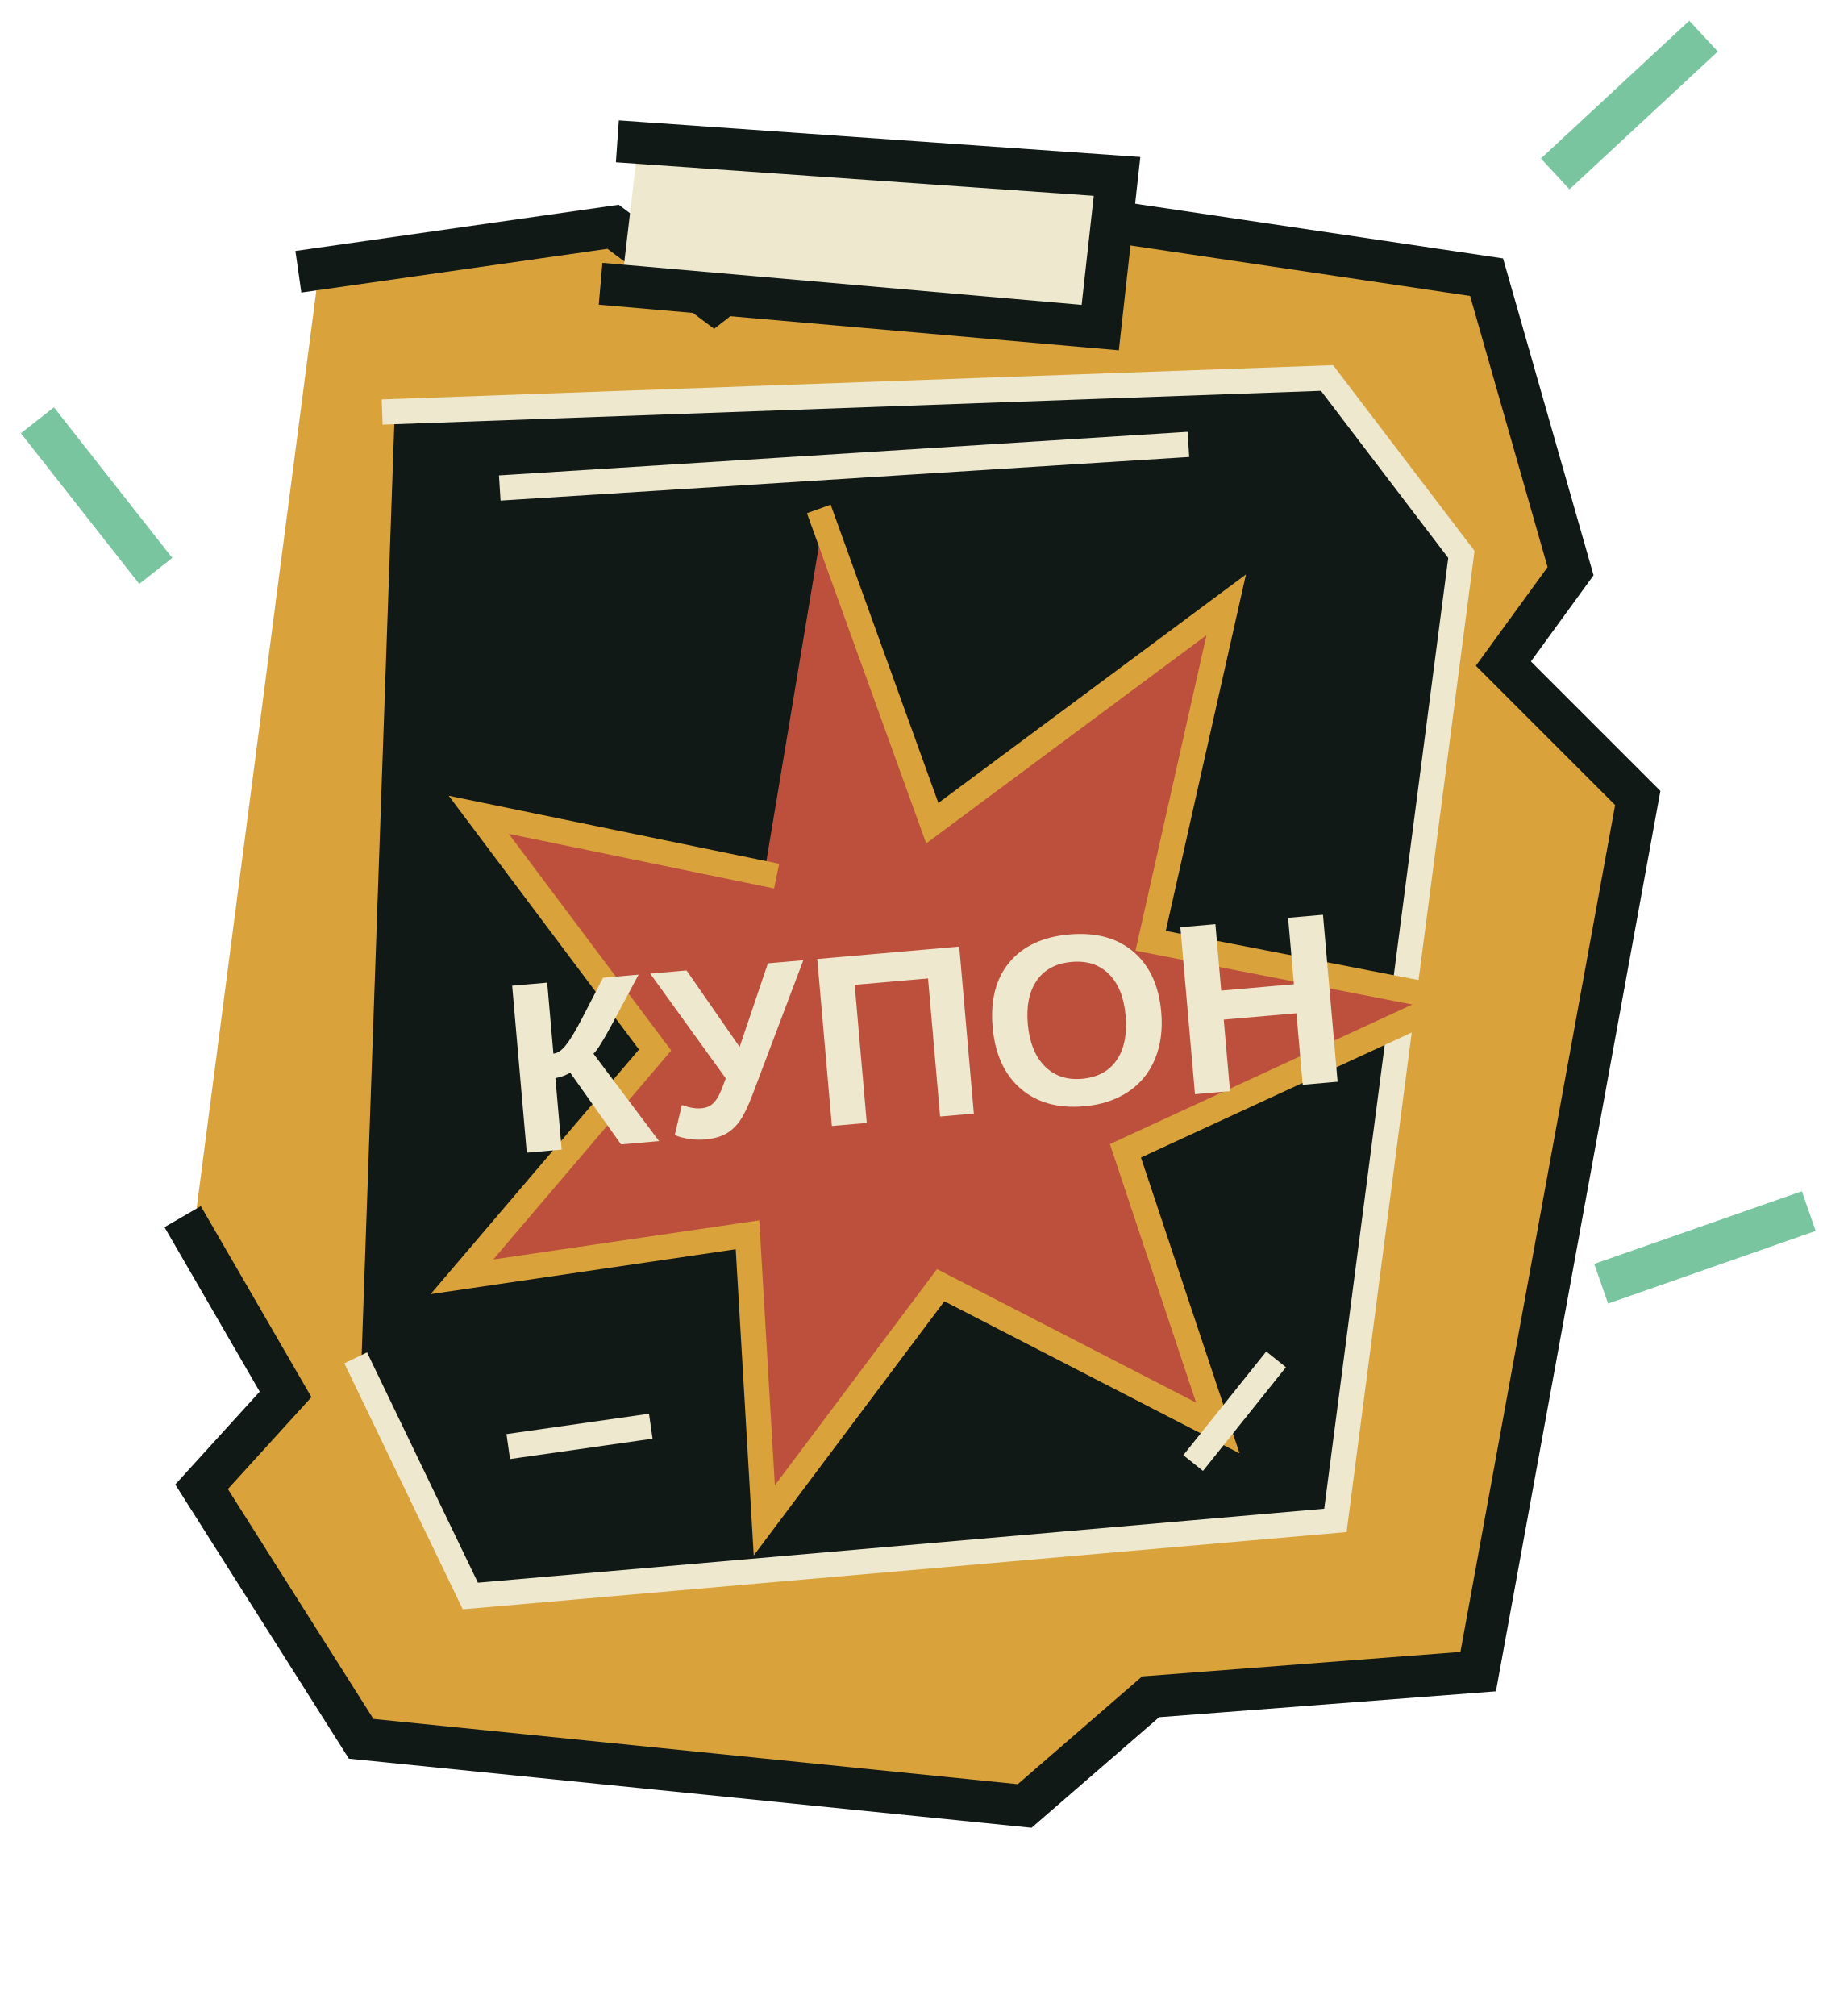
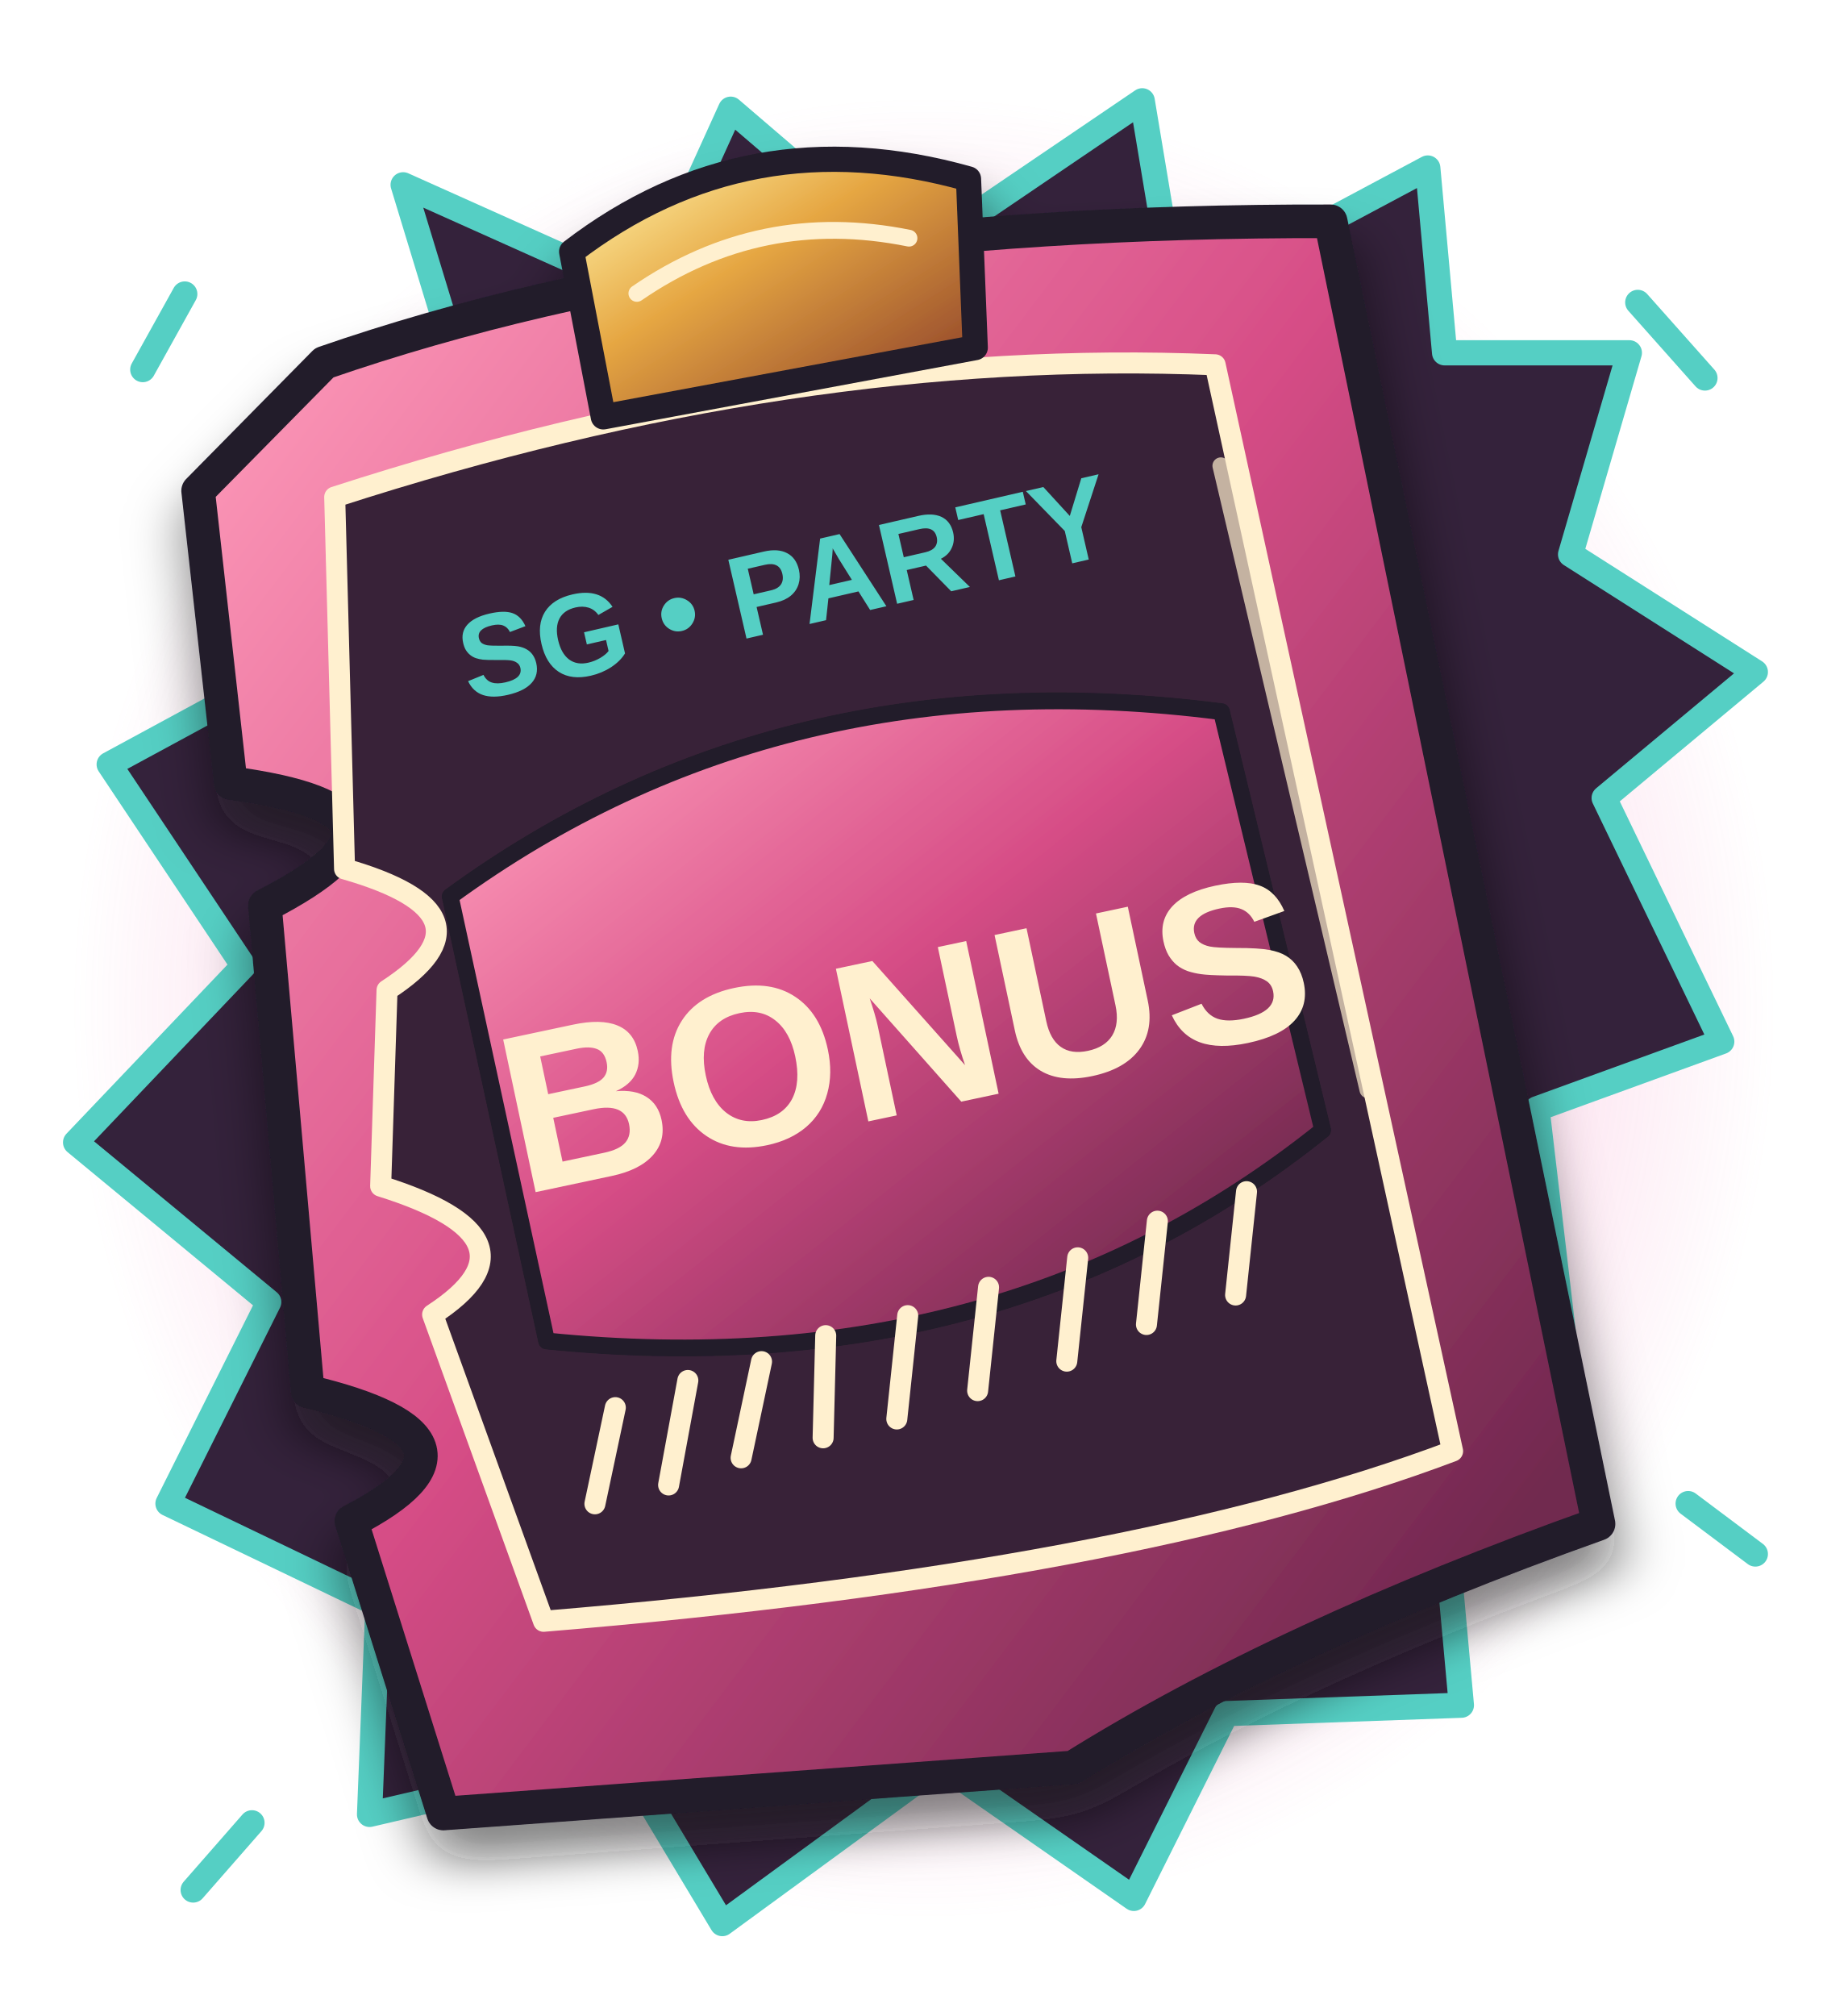
<svg xmlns="http://www.w3.org/2000/svg" viewBox="0 0 220 240" role="img" aria-labelledby="title">
  <defs>
-     <pattern id="hatch" width="10" height="10" patternUnits="userSpaceOnUse" patternTransform="rotate(-18)">
-       <path d="M0 0V10" stroke="#111916" stroke-width="2" opacity=".3" />
+     <linearGradient id="skin" x1="0" y1="0" x2=".85" y2="1">
+       <stop stop-color="#ffe0b8" />
+       <stop offset=".48" stop-color="#e5ac89" />
+       <stop offset="1" stop-color="#b76969" />
+     </linearGradient>
+     <linearGradient id="paper" x1="0" y1="0" x2=".7" y2="1">
+       <stop stop-color="#fff9dd" />
+       <stop offset=".7" stop-color="#e5ca97" />
+       <stop offset="1" stop-color="#af815a" />
+     </linearGradient>
+     <linearGradient id="gold" x1="0" y1="0" x2=".8" y2="1">
+       <stop stop-color="#fff0a3" />
+       <stop offset=".45" stop-color="#e6a743" />
+       <stop offset="1" stop-color="#9d522d" />
+     </linearGradient>
+     <linearGradient id="teal" x1="0" y1="0" x2=".8" y2="1">
+       <stop stop-color="#90e5d1" />
+       <stop offset=".5" stop-color="#4bb5a8" />
+       <stop offset="1" stop-color="#245c63" />
+     </linearGradient>
+     <linearGradient id="pink" x1="0" y1="0" x2=".8" y2="1">
+       <stop stop-color="#ff9dbb" />
+       <stop offset=".5" stop-color="#d64d86" />
+       <stop offset="1" stop-color="#71294f" />
+     </linearGradient>
+     <linearGradient id="cloth" x1="0" y1="0" x2="1" y2="1">
+       <stop stop-color="#66607b" />
+       <stop offset=".5" stop-color="#353248" />
+       <stop offset="1" stop-color="#161820" />
+     </linearGradient>
+     <linearGradient id="bread" x1="0" y1="0" x2=".5" y2="1">
+       <stop stop-color="#ffe1a1" />
+       <stop offset=".55" stop-color="#ce985e" />
+       <stop offset="1" stop-color="#985335" />
+     </linearGradient>
+     <linearGradient id="beer" x1="0" y1="0" x2="1" y2="1">
+       <stop stop-color="#b2b757" />
+       <stop offset=".4" stop-color="#526941" />
+       <stop offset="1" stop-color="#172d2c" />
+     </linearGradient>
+     <linearGradient id="red" x1="0" y1="0" x2=".7" y2="1">
+       <stop stop-color="#f18370" />
+       <stop offset=".5" stop-color="#be4c4d" />
+       <stop offset="1" stop-color="#71333d" />
+     </linearGradient>
+     <radialGradient id="glow">
+       <stop stop-color="#efbd7a" stop-opacity=".35" />
+       <stop offset="1" stop-color="#efbd7a" stop-opacity="0" />
+     </radialGradient>
+     <radialGradient id="neon">
+       <stop stop-color="#f05ba5" stop-opacity=".6" />
+       <stop offset="1" stop-color="#f05ba5" stop-opacity="0" />
+     </radialGradient>
+     <filter id="shadow" x="-30%" y="-25%" width="160%" height="160%">
+       <feDropShadow dx="0" dy="4" stdDeviation="3" flood-color="#100f19" flood-opacity=".52" />
+     </filter>
+     <filter id="bloom" x="-60%" y="-60%" width="220%" height="220%">
+       <feGaussianBlur stdDeviation="3" />
+     </filter>
+     <pattern id="inkgrain" width="19" height="23" patternUnits="userSpaceOnUse">
+       <path d="M2 4l3 1m8 12 2-1m-6 8 2 1" stroke="#fff4d4" stroke-width=".6" opacity=".15" />
+       <path d="m9 8 2-1m6 14 2-1" stroke="#201b2a" stroke-width=".7" opacity=".2" />
    </pattern>
  </defs>
-   <g stroke-linejoin="miter" stroke-linecap="square">
-     <path d="M38 32 73 27 85 36 103 22 177 33 187 68 179 79 195 95 176 199 137 202 122 215 43 207 24 177 34 166 23 147" fill="#d9a23b" stroke="#111916" stroke-width="5" stroke-linejoin="miter" stroke-linecap="square" />
-     <path d="M47 49 158 45 174 66 159 181 56 190 43 163" fill="#111916" stroke="#eee8ce" stroke-width="3" stroke-linejoin="miter" stroke-linecap="square" />
-     <path d="M98 62 111 98 146 72 137 112 173 119 134 137 145 170 112 153 91 181 89 147 55 152 78 125 57 97 91 104" fill="#bd503d" stroke="#d9a23b" stroke-width="3" stroke-linejoin="miter" stroke-linecap="square" />
-     <text x="111" y="133" font-family="Arial,sans-serif" font-weight="900" font-size="29" text-anchor="middle" fill="#eee8ce" transform="rotate(-5 111 133)">КУПОН</text>
-     <path d="M61 58 140 53 M62 172 76 170 M143 173 151 163" fill="none" stroke="#eee8ce" stroke-width="3" stroke-linejoin="miter" stroke-linecap="square" />
-     <path d="M76 17 133 21 131 39 74 34" fill="#eee8ce" stroke="#111916" stroke-width="5" stroke-linejoin="miter" stroke-linecap="square" />
-     <path d="M17 66 6 52 M193 152 213 145 M187 19 201 6" fill="none" stroke="#78c5a0" stroke-width="5" stroke-linejoin="miter" stroke-linecap="square" />
+   <g stroke-linecap="round" stroke-linejoin="round">
+     <ellipse cx="110" cy="120" rx="103" ry="110" fill="url(#neon)" stroke="none" stroke-width="0" />
+     <path d="M39 49L55 45L48 22L77 35L87 13L108 31L136 12L140 36L170 20L172 42L194 42L187 66L209 80L191 95L205 124L183 132L187 166L171 170L174 203L146 204L135 226L112 210L86 229L74 209L44 216L45 191L20 179L32 155L9 136L29 115L13 91L37 78Z" fill="#34223b" stroke="#55cfc4" stroke-width="3" />
+     <g transform="rotate(-8 110 120)" filter="url(#shadow)">
+       <path d="M50 34Q101 24 171 34L181 192Q142 200 115 212L40 207L34 171Q54 164 31 155L34 97Q57 89 32 82L33 47Z" fill="url(#pink)" stroke="#211c2a" stroke-width="4" />
+       <path d="M49 50Q106 40 155 49L165 181Q125 190 55 186L47 148Q62 141 43 132L47 109Q62 102 44 94Z" fill="#392337" stroke="#fff0cf" stroke-width="2.5" />
+       <path d="M56 99Q99 76 150 90L155 141Q113 166 60 153Z" fill="url(#pink)" stroke="#211c2a" stroke-width="2" />
+       <text x="108" y="132" font-family="Arial,sans-serif" font-size="27" font-weight="900" text-anchor="middle" fill="#fff0cf" transform="rotate(-4 108 132)">BONUS</text>
+       <text x="101" y="73" font-family="Arial,sans-serif" font-size="14" font-weight="900" text-anchor="middle" fill="#55cfc4" transform="rotate(-5 101 73)">SG • PARTY</text>
+       <path d="M63 173l4-11m5 10 4-12m5 10 4-11m6 10 2-12m7 11 3-12m7 10 3-12m8 10 3-12m7 9 3-12m8 10 3-12" fill="none" stroke="#fff0cf" stroke-width="2.5" />
+       <path d="M81 25Q104 12 129 23L127 43L82 45Z" fill="url(#gold)" stroke="#211c2a" stroke-width="3" />
+       <path d="M88 31q16-8 33-2" fill="none" stroke="#fff0cf" stroke-width="2" />
+       <path d="M48 57l-2 20M154 61l7 76" fill="none" stroke="#fff0cf" stroke-width="2" opacity=".7" />
+     </g>
+     <path d="M17 44l5-9m173 1 8 9M201 179l8 6M30 217l-7 8" fill="none" stroke="#55cfc4" stroke-width="3" />
  </g>
</svg>
